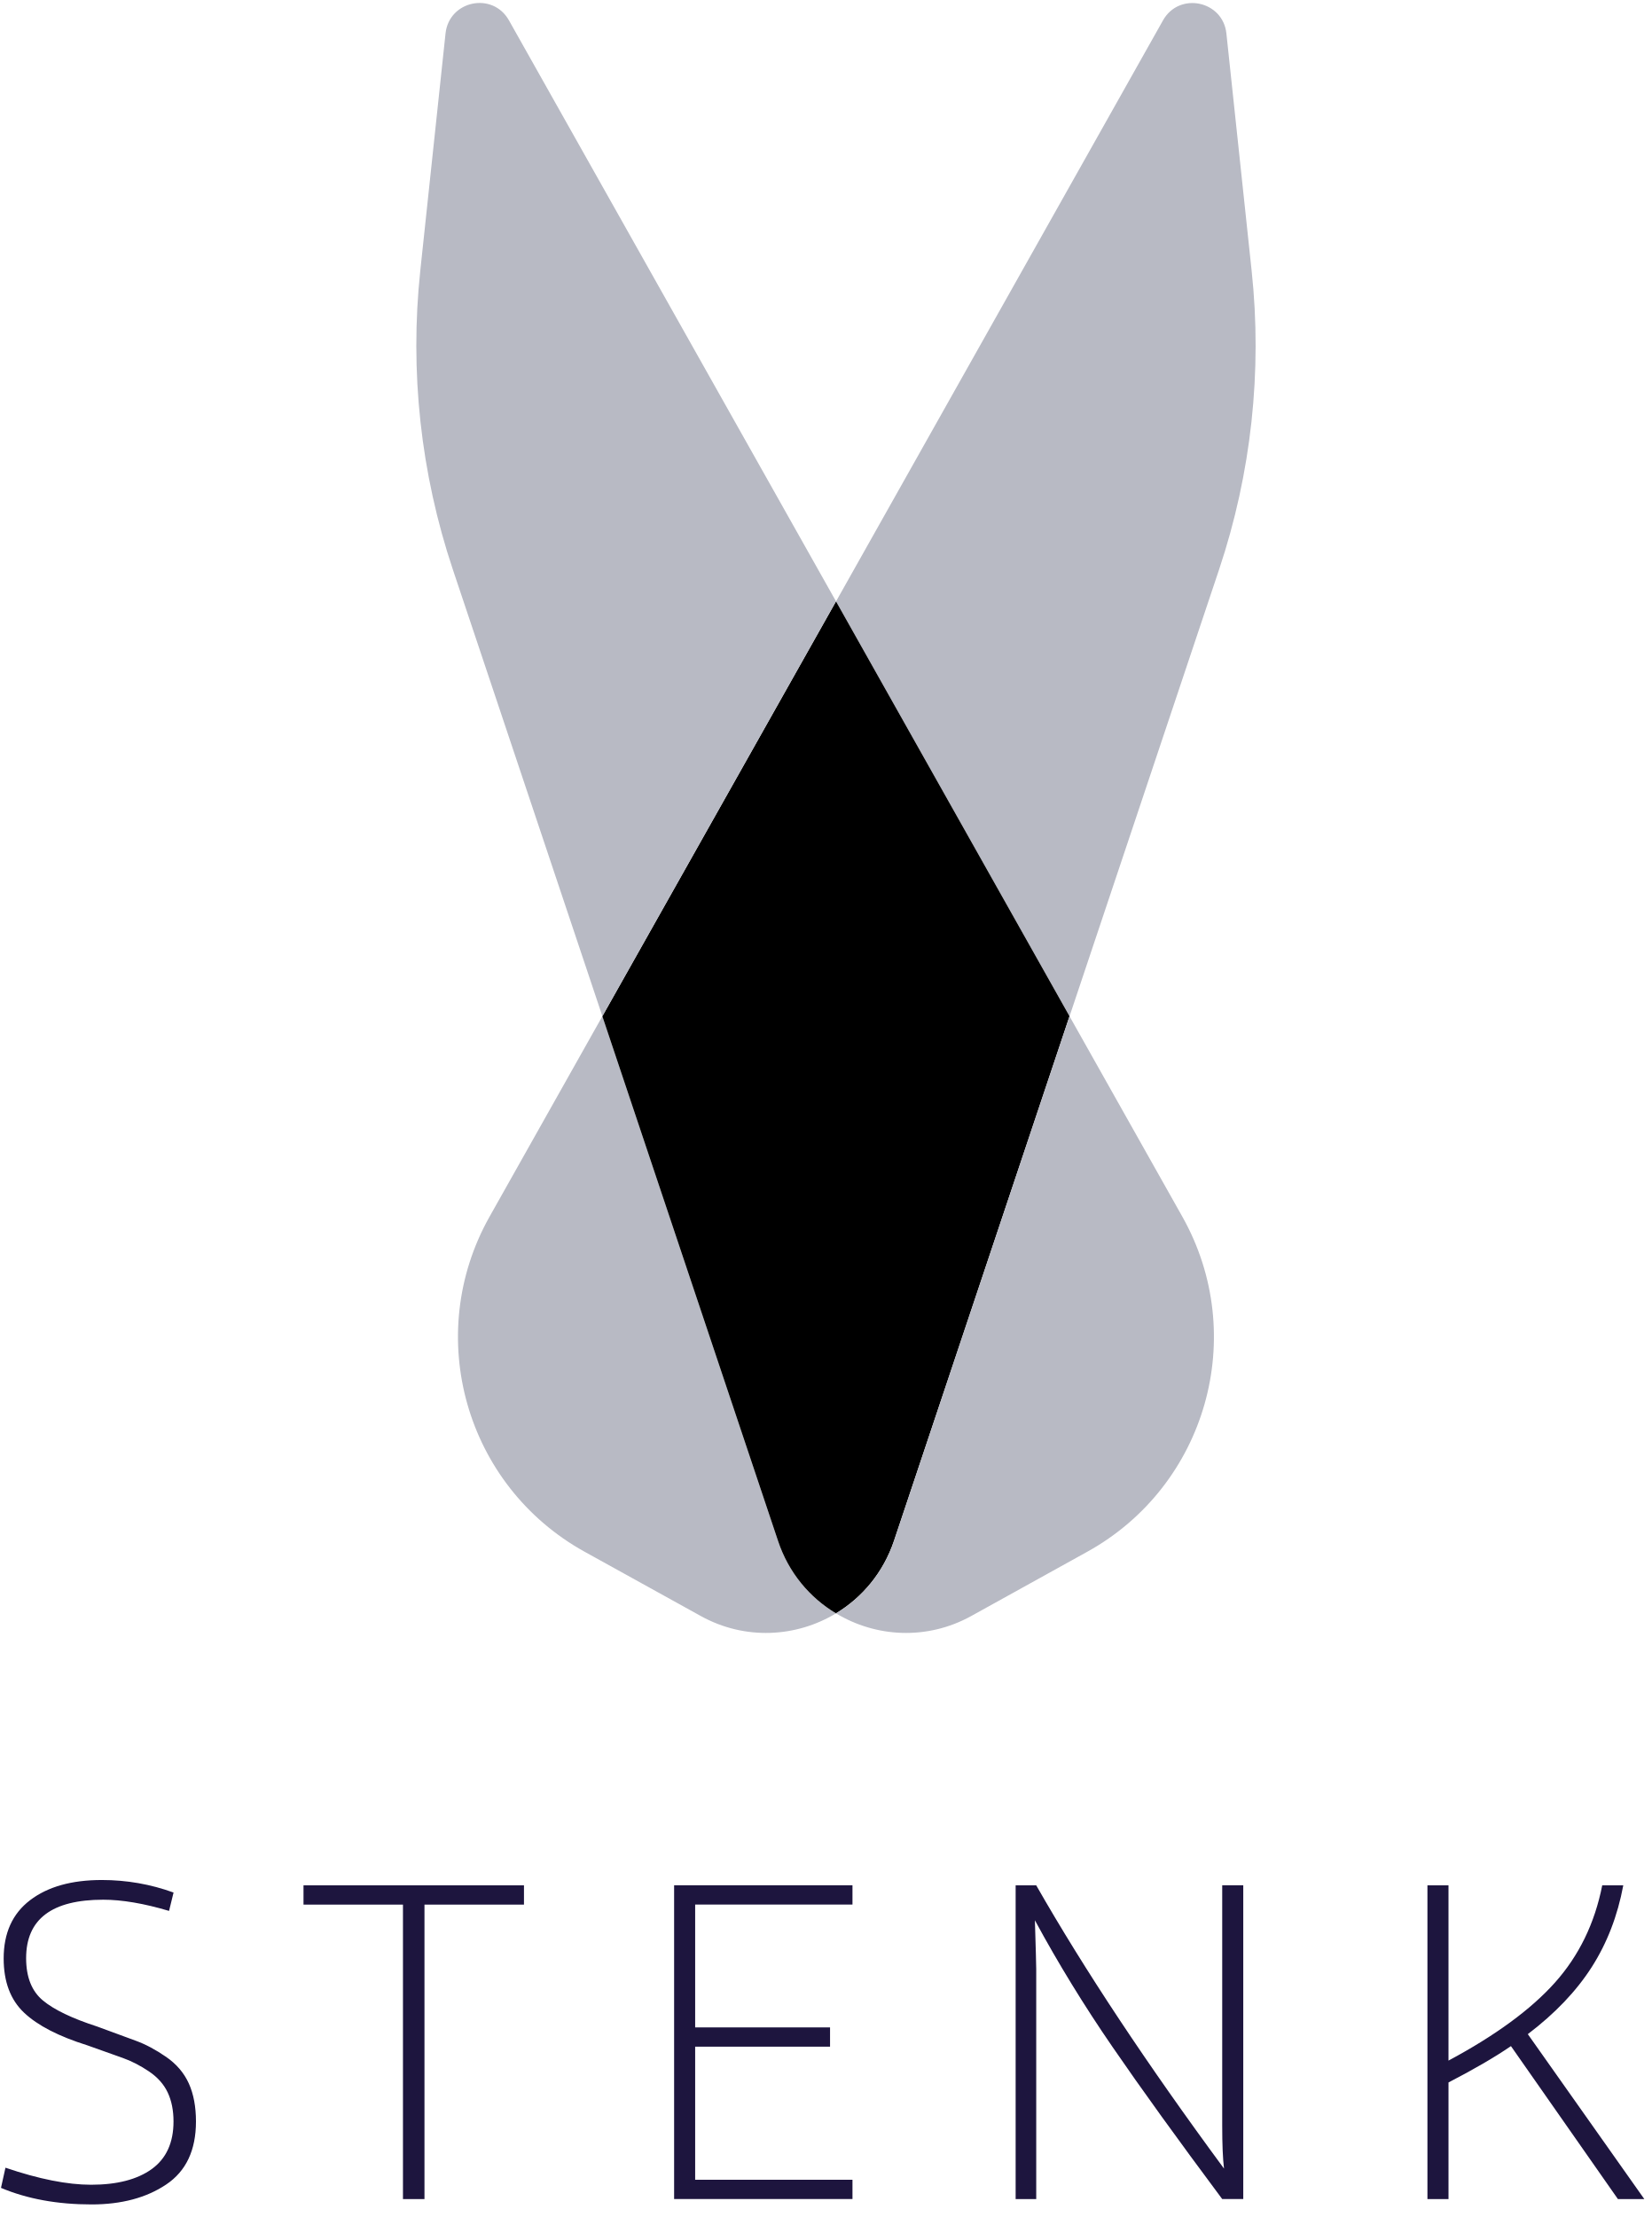
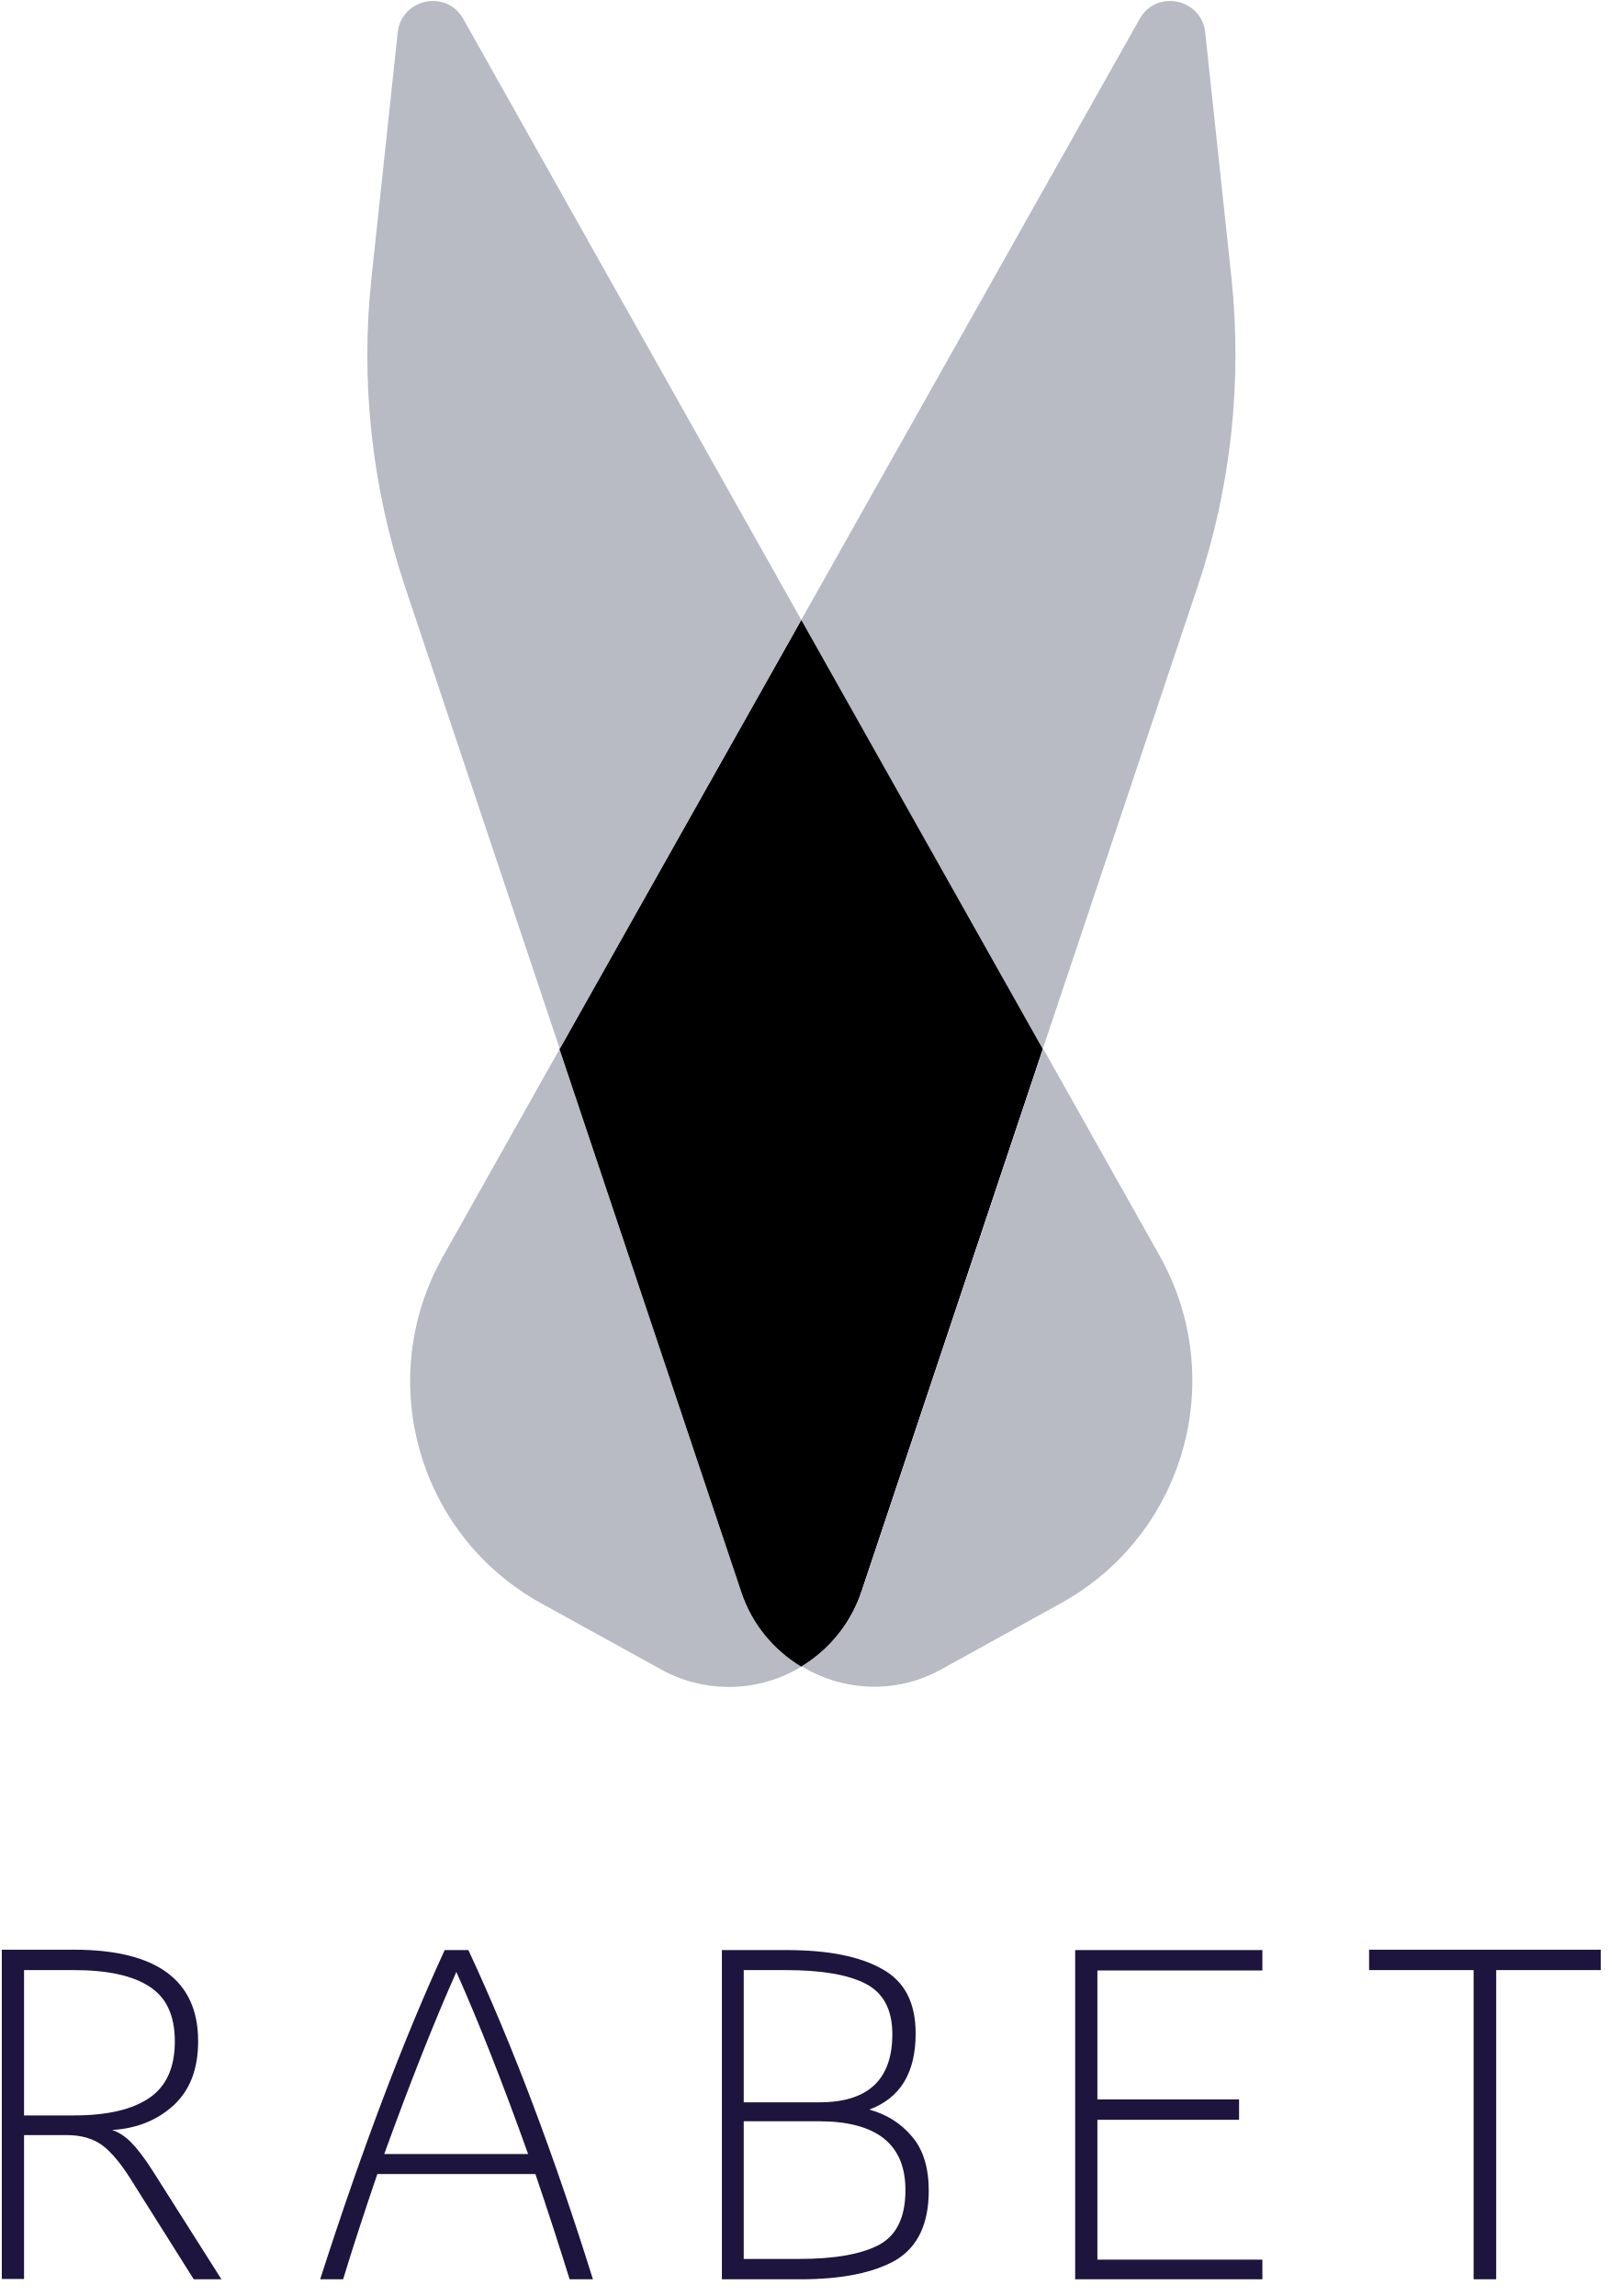
- <svg xmlns="http://www.w3.org/2000/svg" width="114" height="153" viewBox="0 0 114 153">
-   <g fill="none">
-     <g>
-       <path fill="#B8BAC4" d="M29.026 111.34c-2.733 1.653-6.271 1.879-9.33.187l-8.015-4.434C3.451 102.54.501 92.167 5.113 83.966L12.9 70.132l12.123 36.202c.727 2.204 2.192 3.925 4.002 5.006zM55.465 39.3L45.142 70.135l-16.116-28.63L51.591 1.408c1.12-1.995 4.139-1.365 4.377.904l1.74 16.352c.746 6.957-.022 13.997-2.243 20.635z" transform="translate(28.674)" />
-       <path fill="#000" d="M45.14 70.132l-12.114 36.202c-.736 2.192-2.192 3.913-4.002 5.006-1.808-1.081-3.273-2.802-4.002-5.006L12.898 70.132l16.126-28.63 16.116 28.63z" transform="translate(28.674)" />
-       <path fill="#B8BAC4" d="M29.026 41.502l-16.125 28.63L2.578 39.298C.358 32.662-.41 25.622.335 18.66l1.74-16.352c.246-2.272 3.254-2.9 4.377-.903l22.574 40.097zM46.36 107.093l-8.005 4.434c-3.067 1.692-6.597 1.466-9.331-.187 1.81-1.09 3.263-2.811 4.002-5.006L45.14 70.132l7.788 13.834c4.612 8.201 1.662 18.575-6.568 23.127z" transform="translate(28.674)" />
-     </g>
-     <g fill="#1D153E">
-       <path d="M.068 21.471l.309-1.392c2.308.785 4.279 1.176 5.907 1.176 1.793 0 3.19-.362 4.192-1.084.998-.724 1.499-1.817 1.499-3.285 0-.763-.134-1.431-.4-1.997-.268-.569-.7-1.055-1.296-1.456-.598-.403-1.198-.712-1.806-.928l-2.437-.868c-1.98-.62-3.438-1.37-4.376-2.257C.722 8.493.253 7.246.253 5.638c0-1.752.607-3.094 1.825-4.022C3.295.688 4.943.224 7.028.224c1.71 0 3.36.289 4.95.865l-.31 1.268c-1.732-.515-3.248-.773-4.546-.773-3.547 0-5.319 1.347-5.319 4.034 0 1.305.386 2.277 1.157 2.919.77.641 2.021 1.241 3.75 1.8l2.682.987c.668.245 1.358.615 2.07 1.105.715.494 1.237 1.104 1.568 1.833.33.729.495 1.606.495 2.631 0 1.98-.685 3.43-2.055 4.345-1.37.919-3.089 1.376-5.15 1.376-2.357 0-4.44-.38-6.252-1.143zM36.163 1.922L29.296 1.922 29.296 22.244 27.811 22.244 27.811 1.922 20.947 1.922 20.947.593 36.163.593zM58.835 20.913L58.835 22.242 46.525 22.242 46.525.59 58.835.59 58.835 1.92 47.978 1.92 47.978 10.396 57.287 10.396 57.287 11.725 47.978 11.725 47.978 20.91 58.835 20.91zM71.517 22.244h-1.421V.593h1.421c3.32 5.815 7.64 12.332 12.96 19.547-.083-.68-.124-1.67-.124-2.97V.59h1.453v21.652h-1.453c-3.074-4.124-5.594-7.618-7.563-10.486-1.97-2.865-3.759-5.783-5.365-8.753.06 1.98.092 3.104.092 3.37v15.871zM111.663 22.244l-7.382-10.556c-1.115.763-2.554 1.6-4.31 2.508v8.048h-1.454V.593h1.453v12.094c3.237-1.733 5.686-3.526 7.346-5.382 1.66-1.857 2.748-4.093 3.264-6.712h1.453c-.392 2.104-1.118 3.985-2.18 5.645-1.062 1.66-2.532 3.2-4.408 4.624l8.04 11.382h-1.822z" transform="translate(0 129.519)" />
+ <svg xmlns="http://www.w3.org/2000/svg" width="110" height="157" viewBox="0 0 110 157">
+   <g fill="none" fill-rule="evenodd">
+     <g fill-rule="nonzero">
+       <g>
+         <g>
+           <path fill="#B8BAC4" d="M29.887 113.968c-2.79 1.694-6.426 1.918-9.564.2l-8.219-4.533C3.661 104.977.648 94.343 5.38 85.925l7.97-14.172 12.427 37.11c.748 2.216 2.267 3.985 4.11 5.105zM56.984 40.123L46.4 71.728 29.887 42.39 53.024 1.295c1.146-2.042 4.234-1.395 4.483.922L59.3 18.978c.748 7.123-.025 14.346-2.316 21.145z" transform="translate(-125 -72) translate(125 72) translate(24.906)" />
+           <path fill="#000" d="M46.4 71.728l-12.404 37.11c-.747 2.241-2.241 4.01-4.11 5.13-1.842-1.12-3.361-2.864-4.109-5.13L13.35 71.728 29.887 42.39l16.512 29.34z" transform="translate(-125 -72) translate(125 72) translate(24.906)" />
+           <path fill="#B8BAC4" d="M29.887 42.39L13.374 71.727 2.79 40.123C.523 33.323-.274 26.101.5 18.978L2.29 2.217C2.541-.1 5.63-.747 6.774 1.295L29.887 42.39zM47.67 109.61l-8.195 4.533c-3.138 1.743-6.749 1.494-9.563-.2 1.843-1.12 3.337-2.889 4.11-5.13l12.402-37.11 7.97 14.172c4.732 8.443 1.694 19.077-6.725 23.735z" transform="translate(-125 -72) translate(125 72) translate(24.906)" />
+         </g>
+         <g fill="#1D153E">
+           <path d="M4.558 12.752H1.644v9.837H.124V.075h4.932c5.653 0 8.493 2.092 8.493 6.251 0 1.893-.548 3.337-1.669 4.383-1.12 1.022-2.515 1.594-4.21 1.694.45.15.873.423 1.296.847.399.398.922 1.07 1.52 2.017l4.657 7.347H13.25L9.016 15.89c-.722-1.17-1.395-1.968-2.018-2.44-.622-.45-1.42-.698-2.44-.698zm.498-11.283H1.644v9.938h3.412c2.266 0 3.985-.399 5.155-1.196 1.17-.797 1.744-2.092 1.744-3.86 0-1.768-.573-3.014-1.744-3.76-1.145-.748-2.864-1.122-5.155-1.122zM38.952 22.614c-.697-2.241-1.469-4.632-2.34-7.197h-10.81c-.871 2.565-1.668 4.98-2.34 7.197h-1.57C24.756 13.723 27.595 6.202 30.41.1h1.619c3.013 6.475 5.853 13.997 8.517 22.514h-1.594zm-7.745-21.02c-1.52 3.412-3.163 7.571-4.932 12.453h9.838c-1.743-4.882-3.387-9.041-4.906-12.453zM54.693 22.614h-5.33V.1h4.408c2.84 0 5.006.423 6.55 1.295 1.545.847 2.292 2.316 2.292 4.408 0 2.69-1.046 4.408-3.163 5.205 1.17.324 2.142.922 2.914 1.843.772.897 1.145 2.142 1.145 3.711 0 2.242-.747 3.836-2.241 4.732-1.52.872-3.686 1.32-6.575 1.32zM50.857 1.47v9.041h5.18c3.313 0 4.982-1.544 4.982-4.657 0-1.694-.623-2.84-1.843-3.462-1.22-.623-3.039-.922-5.43-.922h-2.889zm0 10.361v9.39h3.786c2.44 0 4.259-.324 5.48-.972 1.195-.647 1.792-1.893 1.792-3.736 0-3.138-1.967-4.707-5.927-4.707h-5.13v.025zM86.323 21.22L86.323 22.614 73.522 22.614 73.522.1 86.323.1 86.323 1.494 75.041 1.494 75.041 10.311 84.729 10.311 84.729 11.706 75.041 11.706 75.041 21.269 86.323 21.269zM109.46 1.469L102.312 1.469 102.312 22.614 100.768 22.614 100.768 1.469 93.62 1.469 93.62.075 109.46.075 109.46 1.469z" transform="translate(-125 -72) translate(125 72) translate(0 133.245)" />
+         </g>
+       </g>
    </g>
  </g>
</svg>
